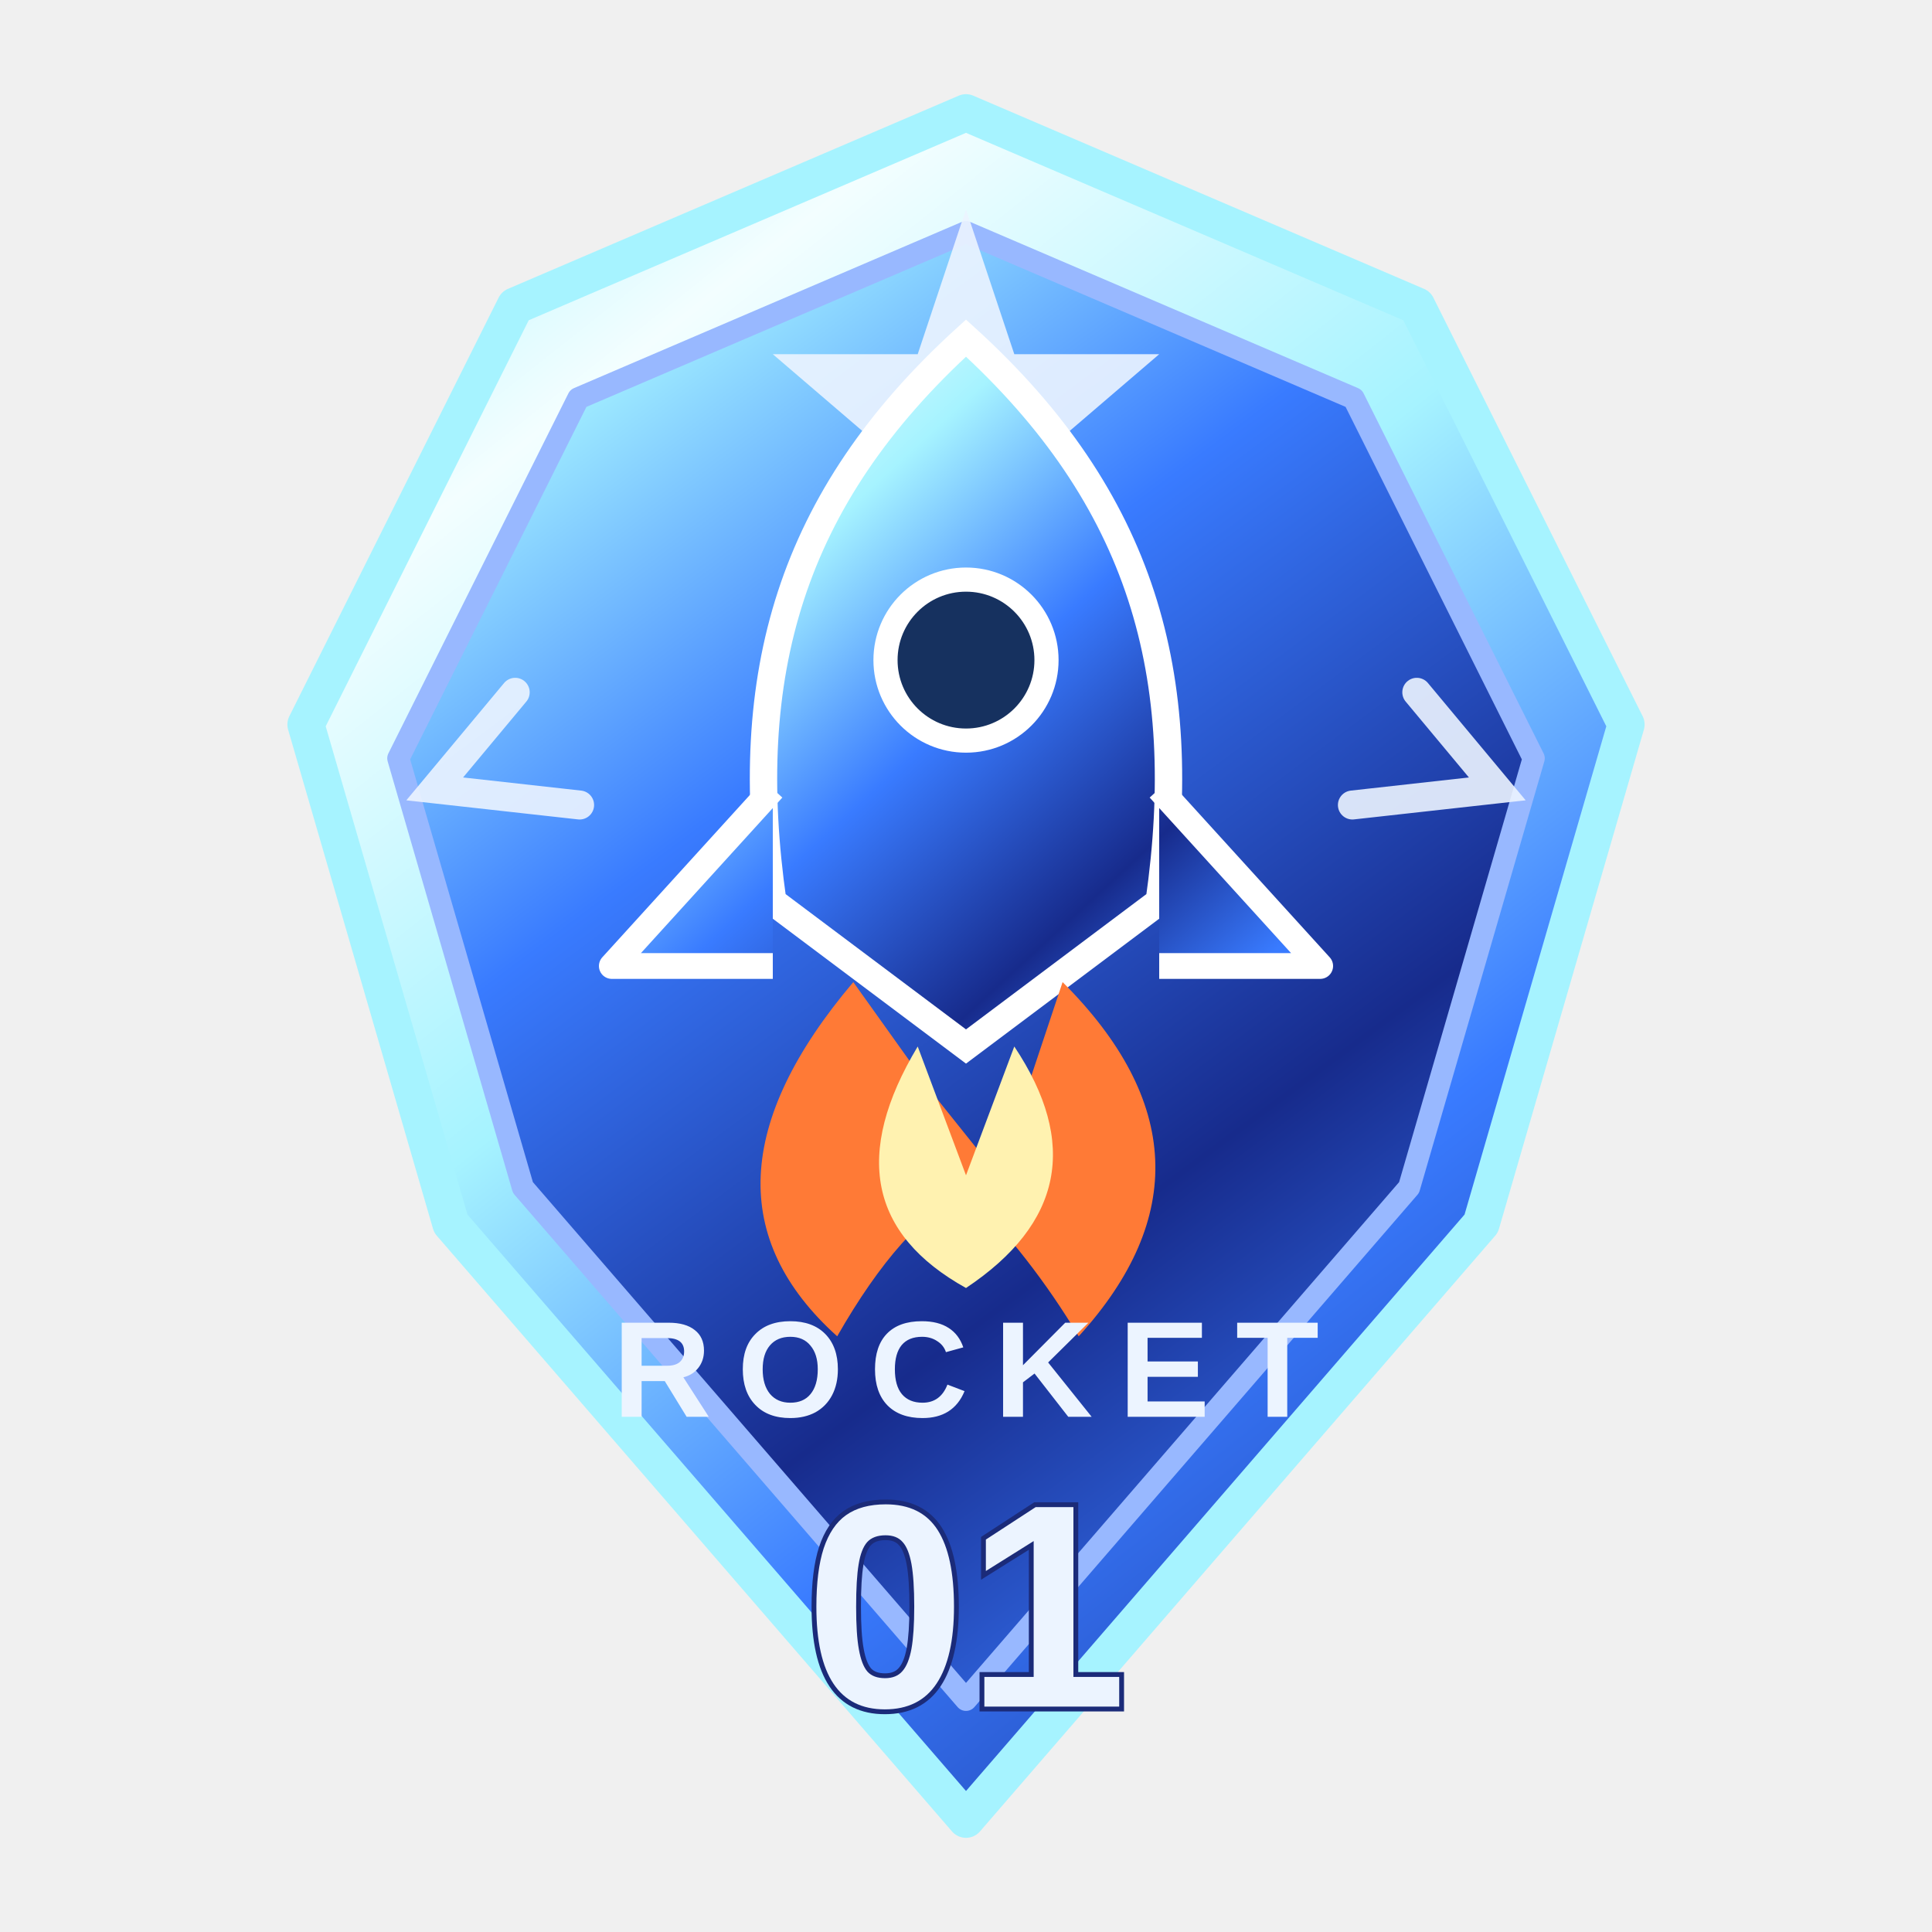
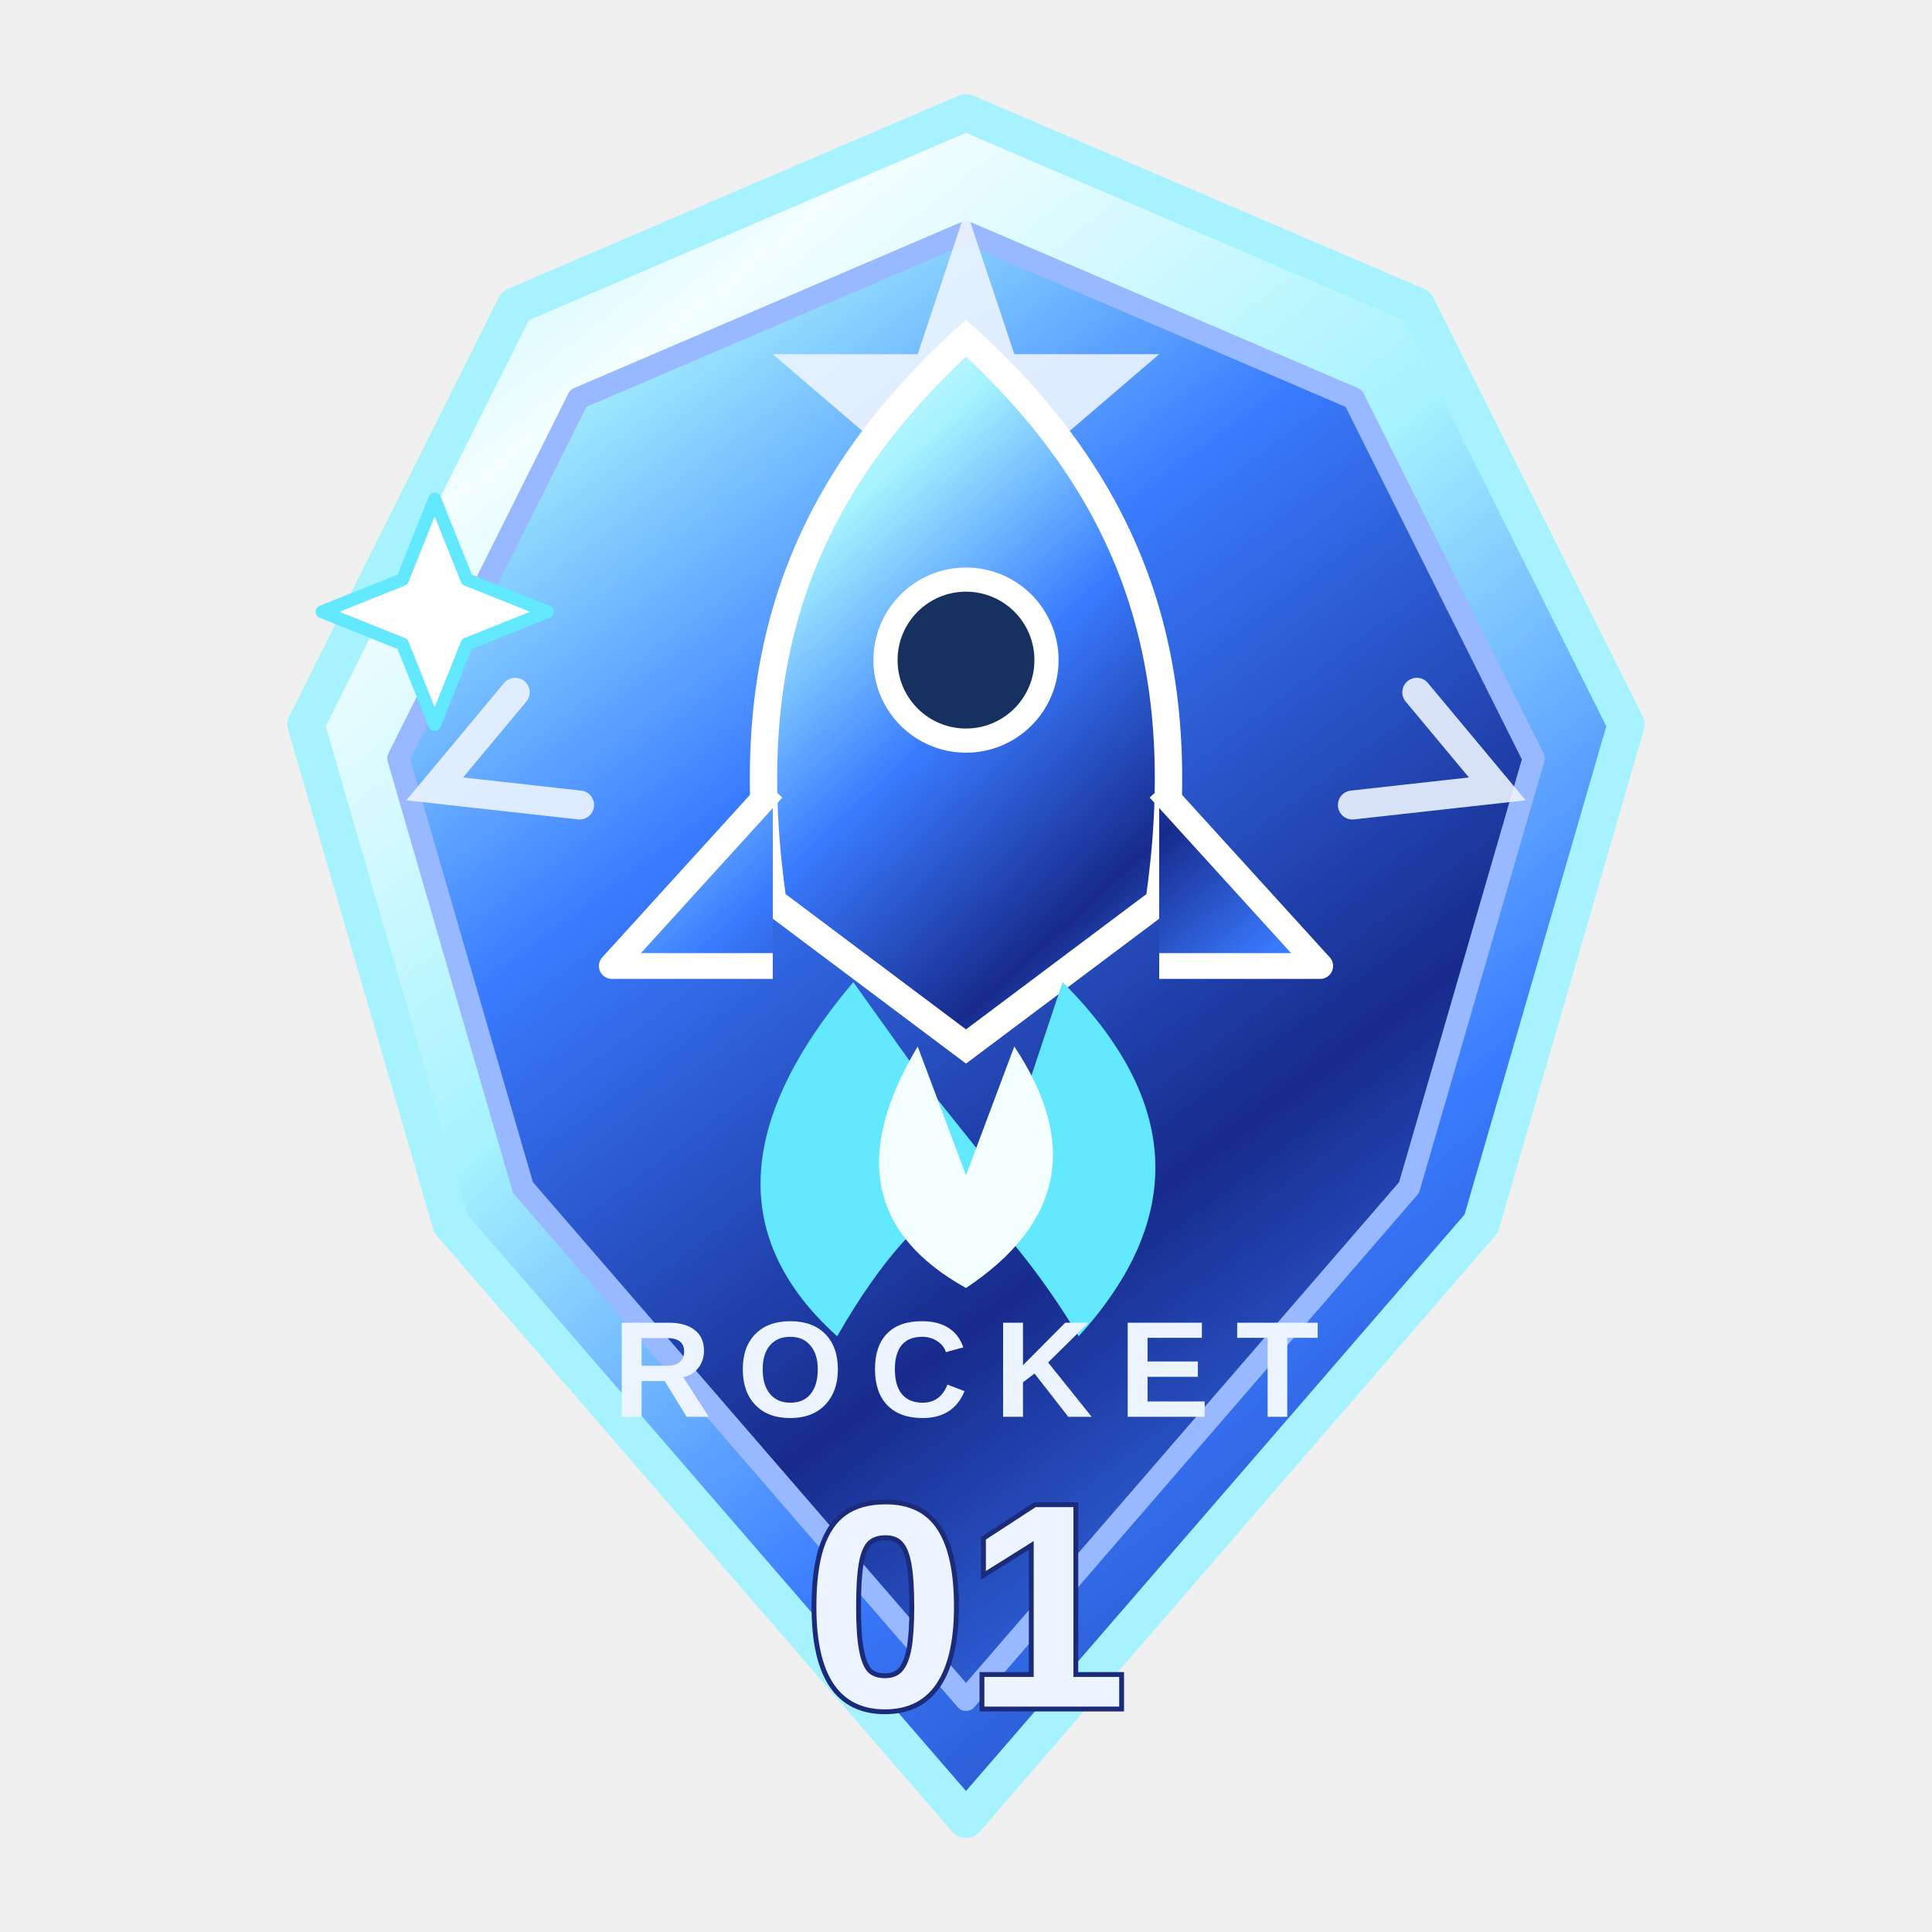
<svg xmlns="http://www.w3.org/2000/svg" width="120" height="120" viewBox="0 0 120 120" fill="none">
  <defs>
    <linearGradient id="metal" x1="18" y1="8" x2="102" y2="114" gradientUnits="userSpaceOnUse">
      <stop stop-color="#A6F3FF" />
      <stop offset=".18" stop-color="#F3FEFF" />
      <stop offset=".42" stop-color="#A6F3FF" />
      <stop offset=".68" stop-color="#397BFF" />
      <stop offset="1" stop-color="#172B8C" />
    </linearGradient>
    <linearGradient id="inner" x1="30" y1="18" x2="94" y2="104" gradientUnits="userSpaceOnUse">
      <stop stop-color="#A6F3FF" />
      <stop offset=".3" stop-color="#397BFF" />
      <stop offset=".68" stop-color="#172B8C" />
      <stop offset="1" stop-color="#397BFF" />
    </linearGradient>
    <linearGradient id="rocketBody" x1="42" y1="25" x2="76" y2="62" gradientUnits="userSpaceOnUse">
      <stop stop-color="#F3FEFF" />
      <stop offset=".24" stop-color="#A6F3FF" />
      <stop offset=".52" stop-color="#397BFF" />
      <stop offset=".8" stop-color="#172B8C" />
      <stop offset="1" stop-color="#397BFF" />
    </linearGradient>
  </defs>
  <path d="M60 7 L88 19 L101 45 L92 76 L60 113 L28 76 L19 45 L32 19 Z" fill="url(#metal)" stroke="#A6F3FF" stroke-width="2.3" stroke-linejoin="round" />
  <path d="M60 7 L88 19 L101 45 L92 76 L60 113 L28 76 L19 45 L32 19 Z" transform="translate(60 60) scale(.86) translate(-60 -60)" fill="url(#inner)" stroke="#98B8FF" stroke-width="1.6" stroke-linejoin="round" />
  <path d="M60 13 L63 22 L72 22 L65 28 L68 37 L60 32 L52 37 L55 28 L48 22 L57 22 Z" fill="#ECF4FF" opacity=".9" />
  <path d="M60 21 C49 31 46 42 48 56 L60 65 L72 56 C74 42 71 31 60 21 Z" fill="url(#rocketBody)" stroke="#FFFFFF" stroke-width="1.7" />
  <circle cx="60" cy="41" r="5" fill="#16315F" stroke="#FFFFFF" stroke-width="1.5" />
  <path d="M48 49 L38 60 L48 60 M72 49 L82 60 L72 60" fill="url(#rocketBody)" stroke="#FFFFFF" stroke-width="1.6" stroke-linejoin="round" />
-   <path d="M53 61 Q42 74 52 83 Q56 76 60 74 Q64 78 67 83 Q77 72 66 61 L62 73 L58 68 Z" fill="#FF7A36" />
-   <path d="M57 65 Q51 75 60 80 Q69 74 63 65 L60 73 Z" fill="#FFF2B0" />
+   <path d="M53 61 Q42 74 52 83 Q56 76 60 74 Q64 78 67 83 Q77 72 66 61 L62 73 L58 68 Z" fill="#62E8FF" />
+   <path d="M57 65 Q51 75 60 80 Q69 74 63 65 L60 73 Z" fill="#F3FEFF" />
  <path d="M32 43 L27 49 L36 50 M88 43 L93 49 L84 50" stroke="#ECF4FF" stroke-width="1.8" stroke-linecap="round" opacity=".9" />
+   <g stroke-linecap="round" stroke-linejoin="round">
+     <path d="M27 31 L29 36 L34 38 L29 40 L27 45 L25 40 L20 38 L25 36 Z" fill="#FFFFFF" stroke="#62E8FF" stroke-width=".8" />
+   </g>
  <text x="60" y="88" text-anchor="middle" font-family="Arial,sans-serif" font-size="8.5" font-weight="900" letter-spacing="1.6" fill="#ECF4FF">ROCKET</text>
  <text x="60" y="106" text-anchor="middle" font-family="Arial,sans-serif" font-size="18" font-weight="900" fill="#ECF4FF" stroke="#1B2B79" stroke-width=".6" paint-order="stroke">01</text>
</svg>
